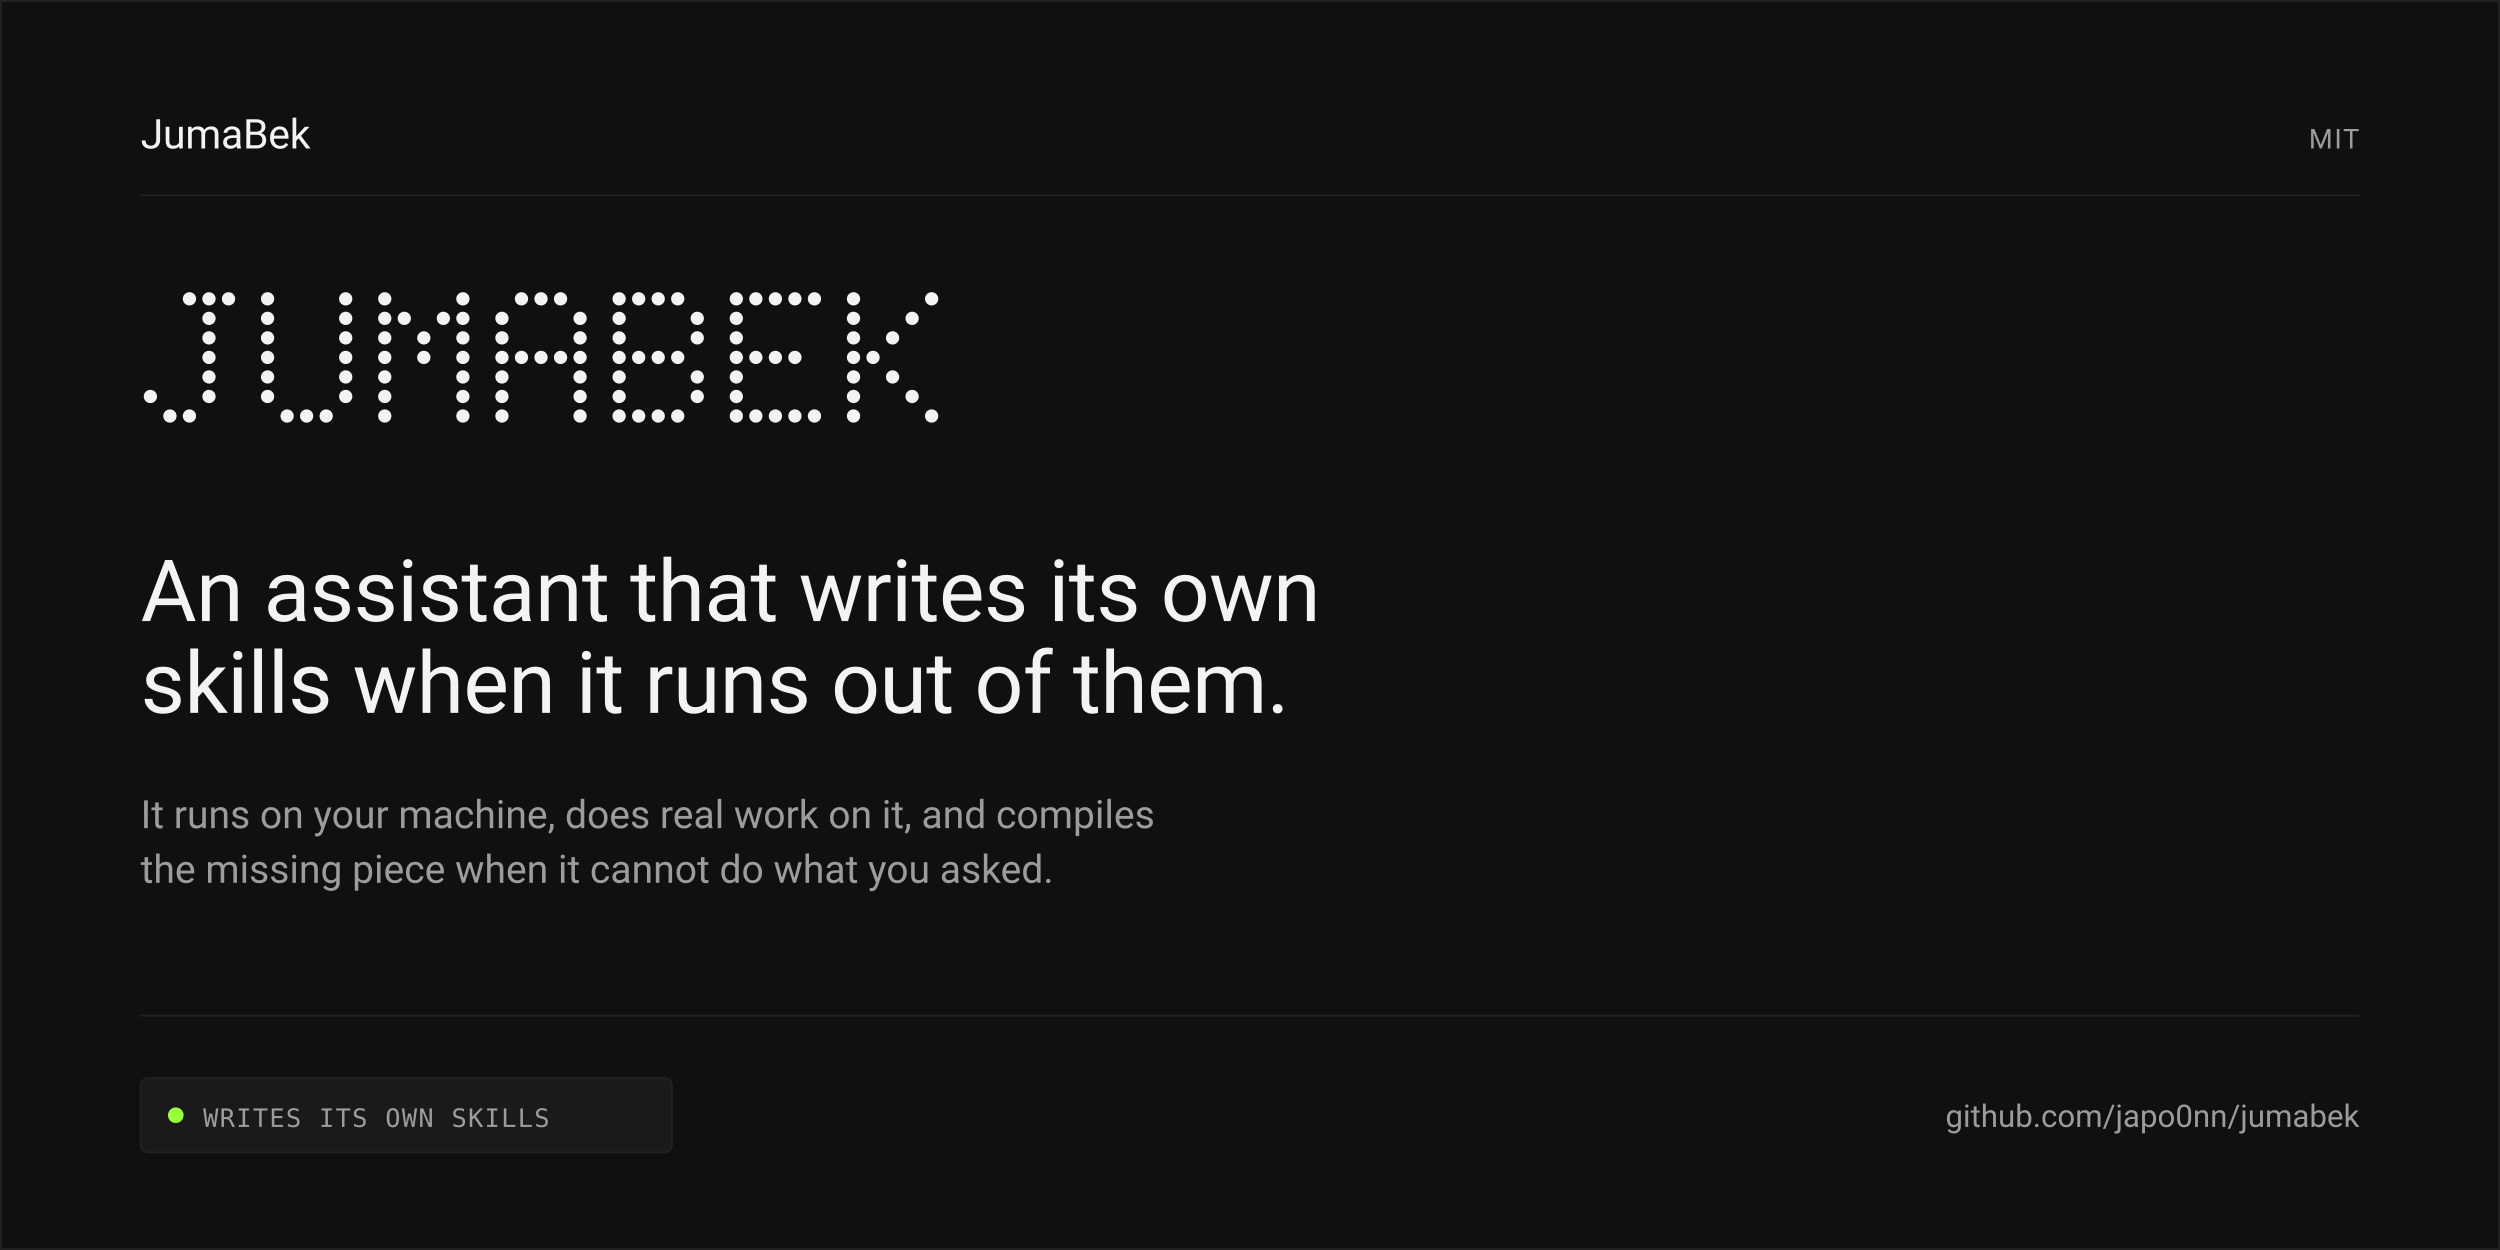
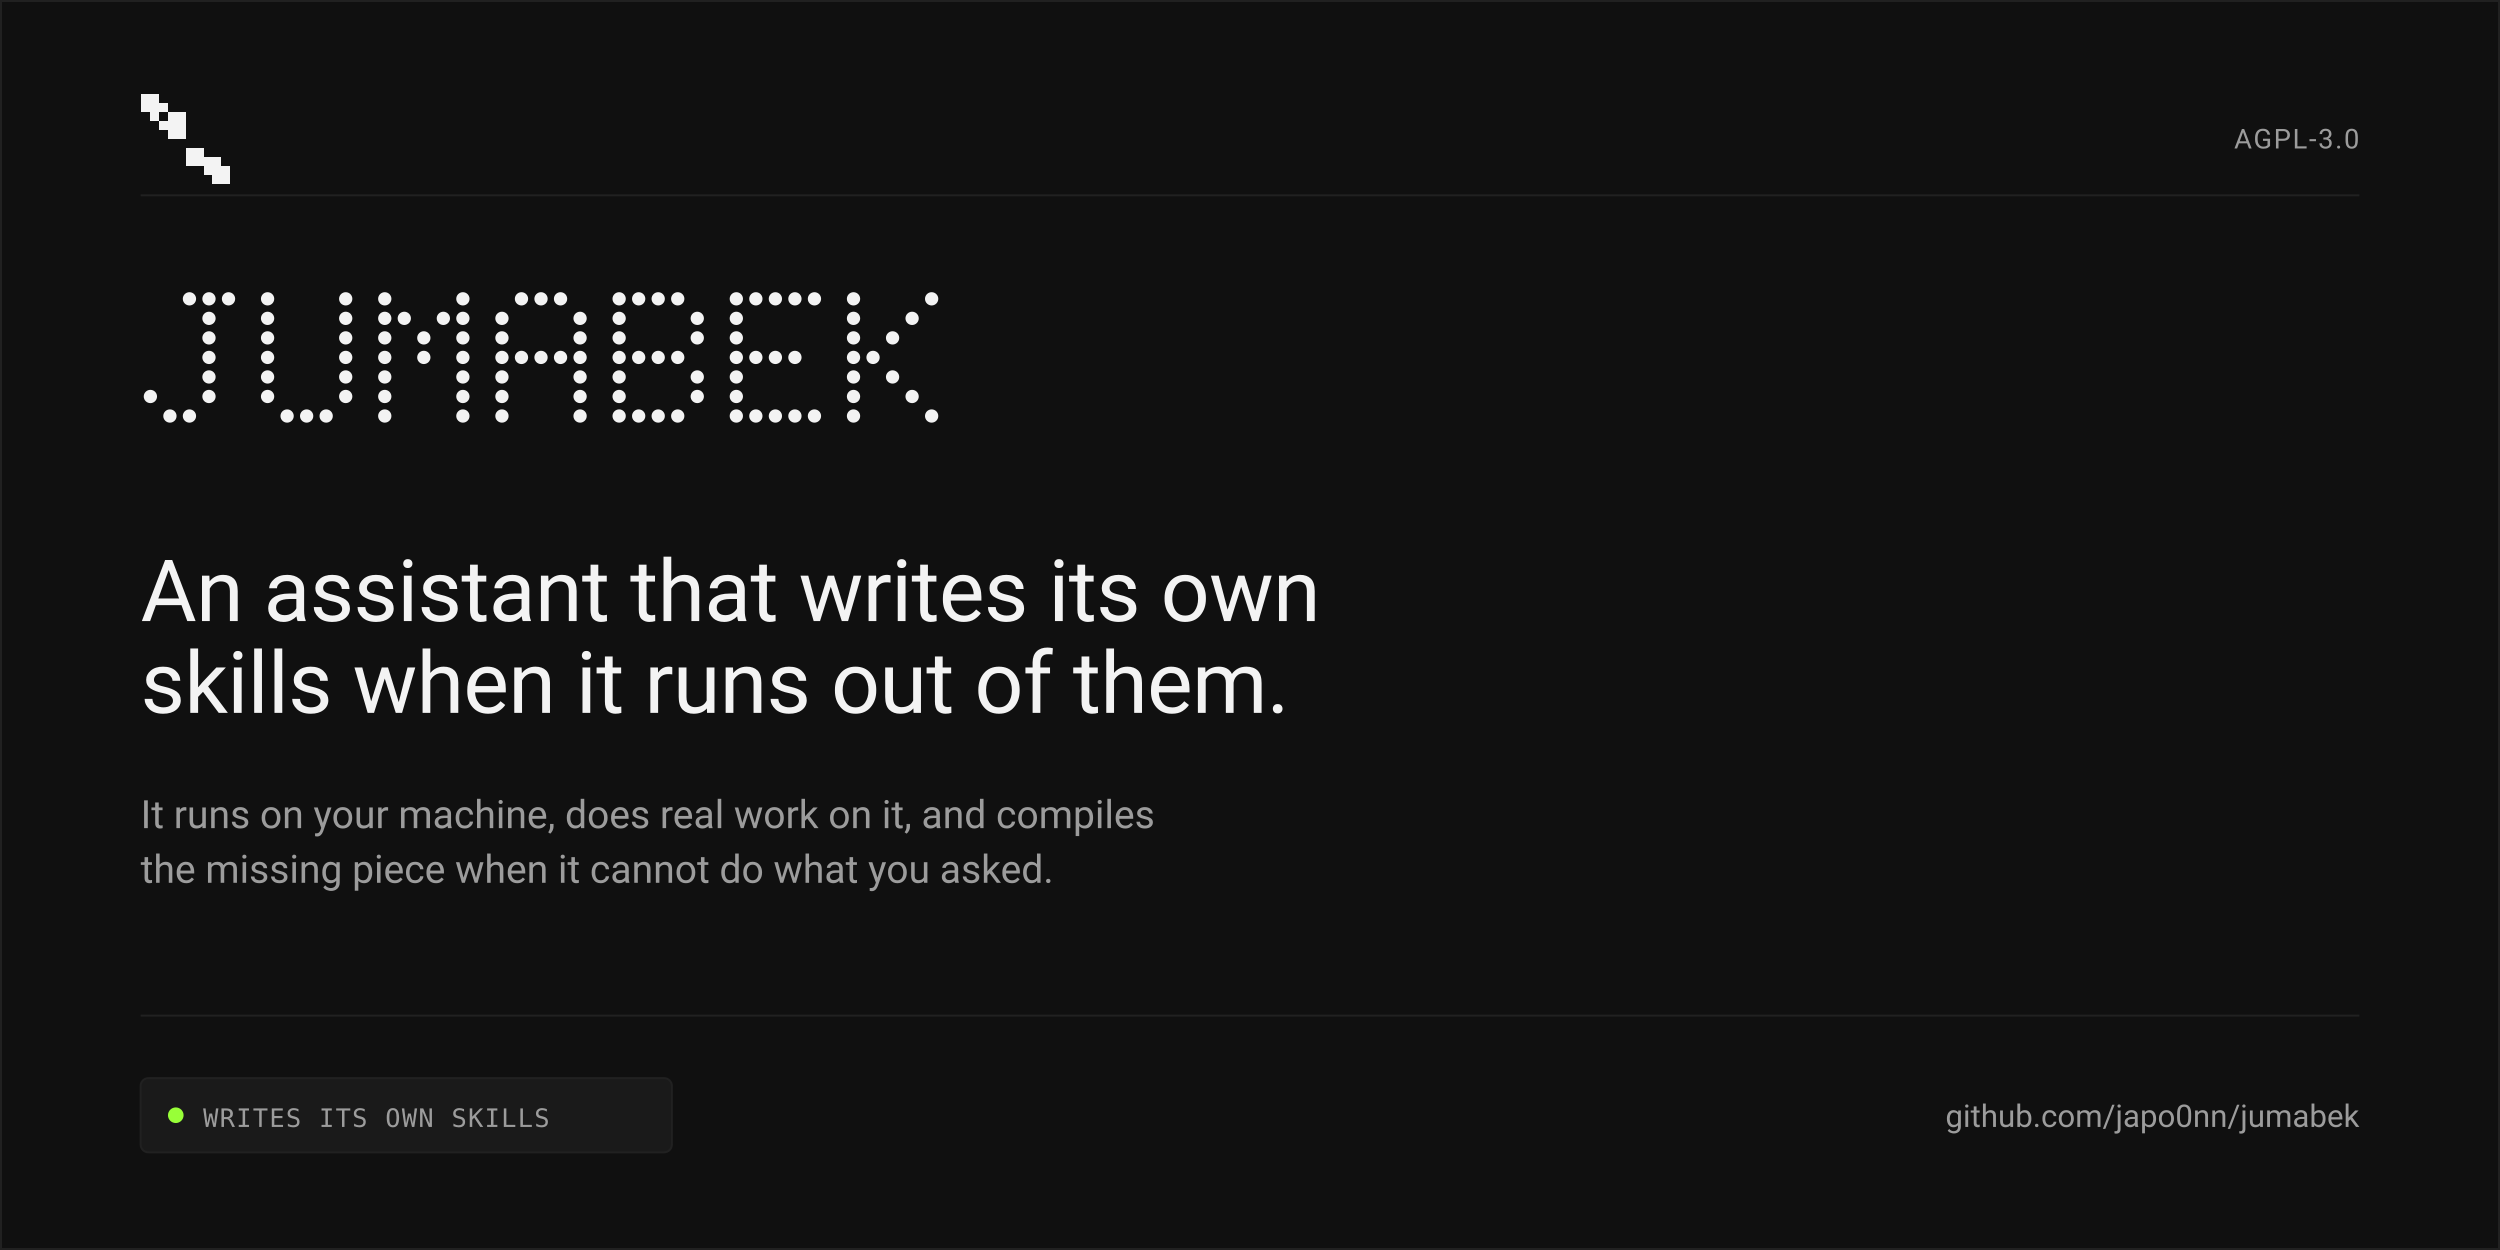
<svg xmlns="http://www.w3.org/2000/svg" viewBox="0 0 1280 640" width="1280" height="640" role="img" aria-label="JumaBek — an assistant that writes its own skills">
  <rect width="1280" height="640" fill="#101010" />
  <rect x=".5" y=".5" width="1279" height="639" fill="none" stroke="#212121" stroke-width="1" />
-   <text x="72" y="76" font-family="Aeonik, ui-sans-serif, system-ui, -apple-system, BlinkMacSystemFont, 'Segoe UI', Roboto, sans-serif" font-size="21" font-weight="400" fill="#f3f3f3" letter-spacing="-0.15">JumaBek</text>
-   <text x="1208" y="76" font-family="Aeonik, ui-sans-serif, system-ui, -apple-system, BlinkMacSystemFont, 'Segoe UI', Roboto, sans-serif" font-size="14" font-weight="400" fill="#9c9c9c" text-anchor="end" letter-spacing="0.84">MIT</text>
+   <g fill="#f3f3f3" shape-rendering="crispEdges" aria-label="JumaBek">
+     <rect x="72" y="48" width="9.2" height="4.6" />
+     <rect x="72" y="52.6" width="13.8" height="4.6" />
+     <rect x="76.6" y="57.2" width="4.6" height="4.6" />
+     <rect x="85.8" y="57.2" width="9.2" height="4.6" />
+     <rect x="81.2" y="61.8" width="13.8" height="4.6" />
+     <rect x="85.8" y="66.4" width="9.2" height="4.6" />
+     <rect x="95" y="75.6" width="9.2" height="4.6" />
+     <rect x="95" y="80.2" width="18.4" height="4.6" />
+     <rect x="104.2" y="84.8" width="13.8" height="4.6" />
+     <rect x="108.8" y="89.4" width="9.2" height="4.6" />
+   </g>
+   <text x="1208" y="76" font-family="Aeonik, ui-sans-serif, system-ui, -apple-system, BlinkMacSystemFont, 'Segoe UI', Roboto, sans-serif" font-size="14" font-weight="400" fill="#9c9c9c" text-anchor="end" letter-spacing="0.84">AGPL-3.0</text>
  <line x1="72" y1="100" x2="1208" y2="100" stroke="#212121" stroke-width="1" />
  <g fill="#f3f3f3" aria-hidden="true">
    <circle cx="97.0" cy="153.0" r="3.4" />
    <circle cx="107.0" cy="153.0" r="3.4" />
    <circle cx="117.0" cy="153.0" r="3.4" />
    <circle cx="107.0" cy="163.0" r="3.4" />
    <circle cx="107.0" cy="173.0" r="3.4" />
    <circle cx="107.0" cy="183.0" r="3.4" />
    <circle cx="107.0" cy="193.0" r="3.4" />
    <circle cx="77.0" cy="203.0" r="3.4" />
    <circle cx="107.0" cy="203.0" r="3.4" />
    <circle cx="87.0" cy="213.0" r="3.4" />
    <circle cx="97.0" cy="213.0" r="3.4" />
    <circle cx="137.0" cy="153.0" r="3.4" />
    <circle cx="177.0" cy="153.0" r="3.4" />
    <circle cx="137.0" cy="163.0" r="3.4" />
    <circle cx="177.0" cy="163.0" r="3.4" />
    <circle cx="137.0" cy="173.0" r="3.4" />
    <circle cx="177.0" cy="173.0" r="3.4" />
    <circle cx="137.0" cy="183.0" r="3.4" />
    <circle cx="177.0" cy="183.0" r="3.4" />
    <circle cx="137.0" cy="193.0" r="3.4" />
    <circle cx="177.0" cy="193.0" r="3.4" />
    <circle cx="137.0" cy="203.0" r="3.4" />
    <circle cx="177.0" cy="203.0" r="3.4" />
    <circle cx="147.0" cy="213.0" r="3.4" />
    <circle cx="157.0" cy="213.0" r="3.4" />
    <circle cx="167.0" cy="213.0" r="3.4" />
    <circle cx="197.0" cy="153.0" r="3.4" />
    <circle cx="237.0" cy="153.0" r="3.4" />
    <circle cx="197.0" cy="163.0" r="3.4" />
    <circle cx="207.0" cy="163.0" r="3.4" />
    <circle cx="227.0" cy="163.0" r="3.4" />
    <circle cx="237.0" cy="163.0" r="3.4" />
    <circle cx="197.0" cy="173.0" r="3.4" />
    <circle cx="217.0" cy="173.0" r="3.4" />
    <circle cx="237.0" cy="173.0" r="3.4" />
    <circle cx="197.0" cy="183.0" r="3.4" />
    <circle cx="217.0" cy="183.0" r="3.4" />
    <circle cx="237.0" cy="183.0" r="3.4" />
    <circle cx="197.0" cy="193.0" r="3.4" />
    <circle cx="237.0" cy="193.0" r="3.4" />
    <circle cx="197.0" cy="203.0" r="3.4" />
    <circle cx="237.0" cy="203.0" r="3.4" />
    <circle cx="197.0" cy="213.0" r="3.4" />
    <circle cx="237.0" cy="213.0" r="3.4" />
    <circle cx="267.0" cy="153.0" r="3.4" />
    <circle cx="277.0" cy="153.0" r="3.4" />
    <circle cx="287.0" cy="153.0" r="3.4" />
    <circle cx="257.0" cy="163.0" r="3.4" />
    <circle cx="297.0" cy="163.0" r="3.4" />
    <circle cx="257.0" cy="173.0" r="3.4" />
    <circle cx="297.0" cy="173.0" r="3.4" />
    <circle cx="257.0" cy="183.0" r="3.4" />
    <circle cx="267.0" cy="183.0" r="3.4" />
    <circle cx="277.0" cy="183.0" r="3.4" />
    <circle cx="287.0" cy="183.0" r="3.4" />
    <circle cx="297.0" cy="183.0" r="3.4" />
    <circle cx="257.0" cy="193.0" r="3.4" />
    <circle cx="297.0" cy="193.0" r="3.4" />
    <circle cx="257.0" cy="203.0" r="3.4" />
    <circle cx="297.0" cy="203.0" r="3.4" />
    <circle cx="257.0" cy="213.0" r="3.4" />
    <circle cx="297.0" cy="213.0" r="3.4" />
    <circle cx="317.0" cy="153.0" r="3.4" />
    <circle cx="327.0" cy="153.0" r="3.4" />
    <circle cx="337.0" cy="153.0" r="3.4" />
    <circle cx="347.0" cy="153.0" r="3.4" />
    <circle cx="317.0" cy="163.0" r="3.4" />
    <circle cx="357.0" cy="163.0" r="3.4" />
    <circle cx="317.0" cy="173.0" r="3.4" />
    <circle cx="357.0" cy="173.0" r="3.4" />
    <circle cx="317.0" cy="183.0" r="3.4" />
    <circle cx="327.0" cy="183.0" r="3.4" />
    <circle cx="337.0" cy="183.0" r="3.4" />
    <circle cx="347.0" cy="183.0" r="3.4" />
    <circle cx="317.0" cy="193.0" r="3.4" />
    <circle cx="357.0" cy="193.0" r="3.4" />
    <circle cx="317.0" cy="203.0" r="3.4" />
    <circle cx="357.0" cy="203.0" r="3.4" />
    <circle cx="317.0" cy="213.0" r="3.4" />
    <circle cx="327.0" cy="213.0" r="3.4" />
    <circle cx="337.0" cy="213.0" r="3.4" />
    <circle cx="347.0" cy="213.0" r="3.4" />
    <circle cx="377.0" cy="153.0" r="3.4" />
    <circle cx="387.0" cy="153.0" r="3.4" />
    <circle cx="397.0" cy="153.0" r="3.4" />
    <circle cx="407.0" cy="153.0" r="3.4" />
    <circle cx="417.0" cy="153.0" r="3.4" />
    <circle cx="377.0" cy="163.0" r="3.4" />
    <circle cx="377.0" cy="173.0" r="3.4" />
    <circle cx="377.0" cy="183.0" r="3.4" />
    <circle cx="387.0" cy="183.0" r="3.4" />
    <circle cx="397.0" cy="183.0" r="3.4" />
    <circle cx="407.0" cy="183.0" r="3.4" />
    <circle cx="377.0" cy="193.0" r="3.4" />
    <circle cx="377.0" cy="203.0" r="3.4" />
    <circle cx="377.0" cy="213.0" r="3.4" />
    <circle cx="387.0" cy="213.0" r="3.4" />
    <circle cx="397.0" cy="213.0" r="3.4" />
    <circle cx="407.0" cy="213.0" r="3.4" />
    <circle cx="417.0" cy="213.0" r="3.4" />
    <circle cx="437.0" cy="153.0" r="3.4" />
    <circle cx="477.0" cy="153.0" r="3.4" />
    <circle cx="437.0" cy="163.0" r="3.4" />
    <circle cx="467.0" cy="163.0" r="3.4" />
    <circle cx="437.0" cy="173.0" r="3.4" />
    <circle cx="457.0" cy="173.0" r="3.4" />
    <circle cx="437.0" cy="183.0" r="3.4" />
    <circle cx="447.0" cy="183.0" r="3.4" />
    <circle cx="437.0" cy="193.0" r="3.4" />
    <circle cx="457.0" cy="193.0" r="3.4" />
    <circle cx="437.0" cy="203.0" r="3.4" />
    <circle cx="467.0" cy="203.0" r="3.4" />
    <circle cx="437.0" cy="213.0" r="3.4" />
    <circle cx="477.0" cy="213.0" r="3.4" />
  </g>
  <text x="72" y="318" font-family="Aeonik, ui-sans-serif, system-ui, -apple-system, BlinkMacSystemFont, 'Segoe UI', Roboto, sans-serif" font-size="44" font-weight="400" fill="#f3f3f3" letter-spacing="-0.31">An assistant that writes its own</text>
  <text x="72" y="365" font-family="Aeonik, ui-sans-serif, system-ui, -apple-system, BlinkMacSystemFont, 'Segoe UI', Roboto, sans-serif" font-size="44" font-weight="400" fill="#f3f3f3" letter-spacing="-0.31">skills when it runs out of them.</text>
  <text x="72" y="424" font-family="Aeonik, ui-sans-serif, system-ui, -apple-system, BlinkMacSystemFont, 'Segoe UI', Roboto, sans-serif" font-size="20" font-weight="400" fill="#9c9c9c">It runs on your machine, does real work on it, and compiles</text>
  <text x="72" y="452" font-family="Aeonik, ui-sans-serif, system-ui, -apple-system, BlinkMacSystemFont, 'Segoe UI', Roboto, sans-serif" font-size="20" font-weight="400" fill="#9c9c9c">the missing piece when it cannot do what you asked.</text>
  <line x1="72" y1="520" x2="1208" y2="520" stroke="#212121" stroke-width="1" />
  <rect x="72" y="552" width="272" height="38" rx="4" fill="#1a1a1a" stroke="#212121" stroke-width="1" />
  <circle cx="90" cy="571" r="4" fill="#98ff38" />
  <text x="104" y="577" font-family="Input, ui-monospace, SFMono-Regular, Menlo, 'JetBrains Mono', Consolas, monospace" font-size="13" font-weight="400" fill="#9c9c9c" letter-spacing="0.65">WRITES ITS OWN SKILLS</text>
  <text x="1208" y="577" font-family="Aeonik, ui-sans-serif, system-ui, -apple-system, BlinkMacSystemFont, 'Segoe UI', Roboto, sans-serif" font-size="16" font-weight="400" fill="#9c9c9c" text-anchor="end">github.com/japo0nn/jumabek</text>
</svg>
